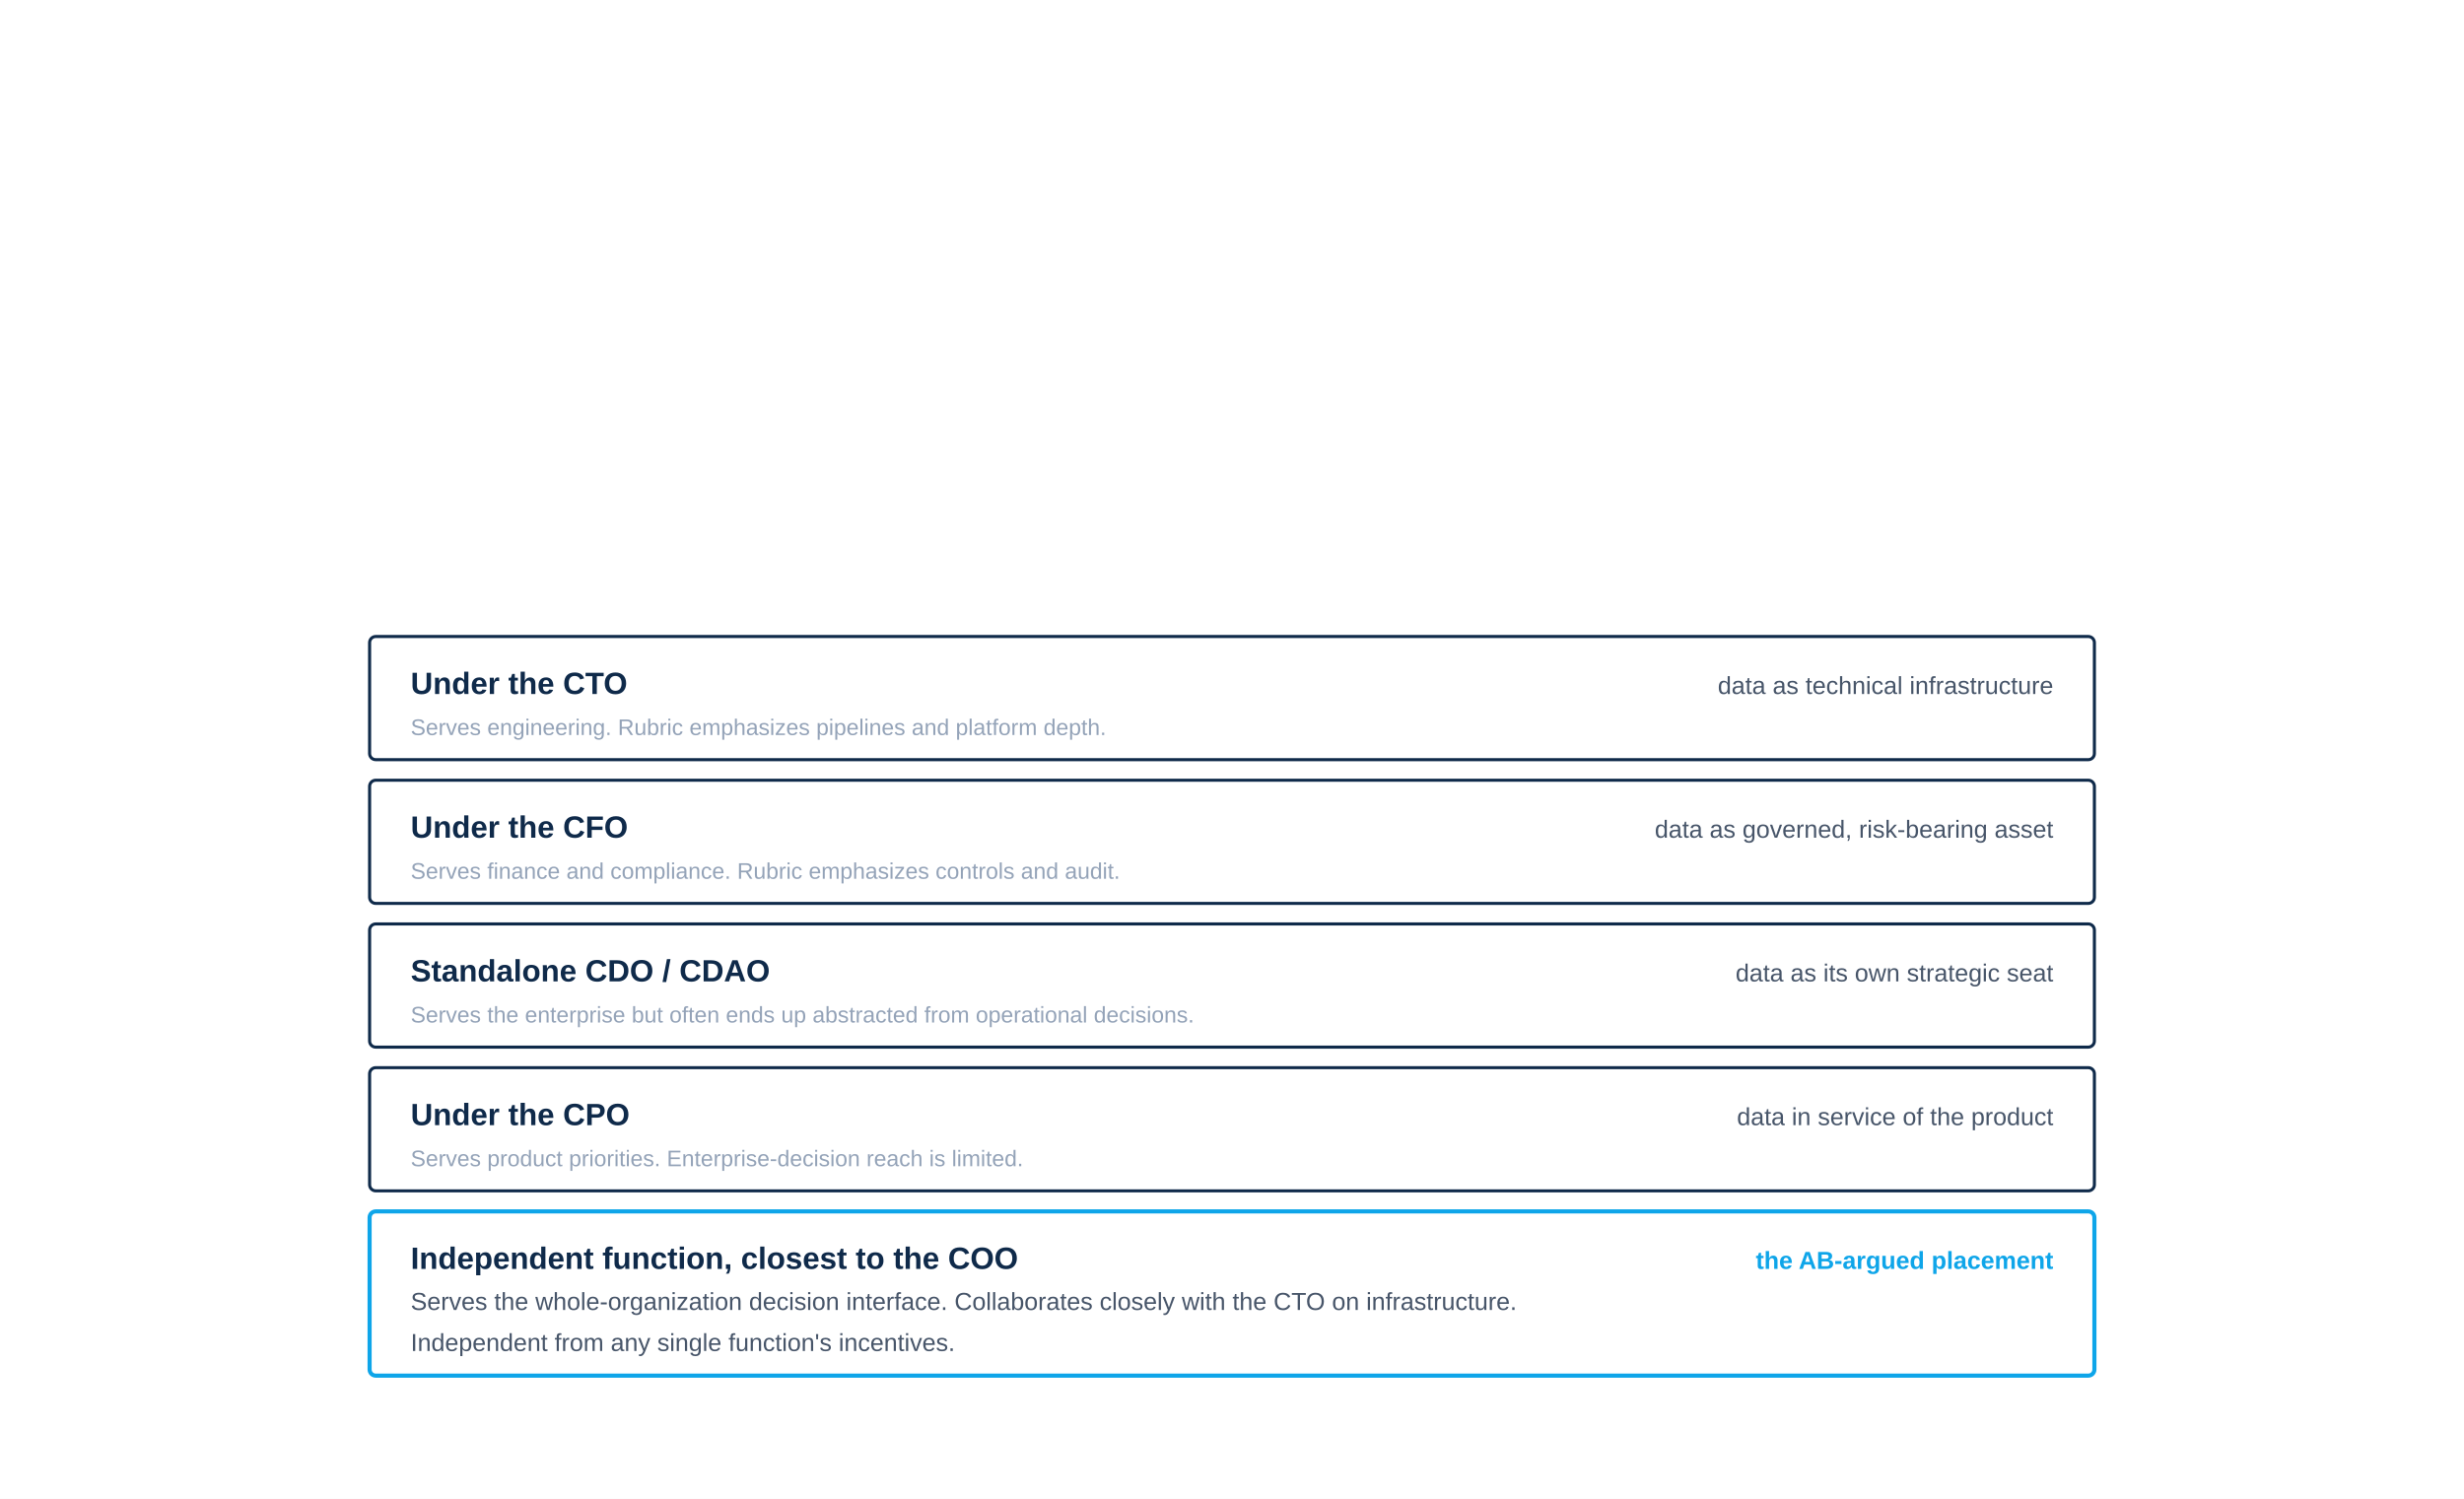
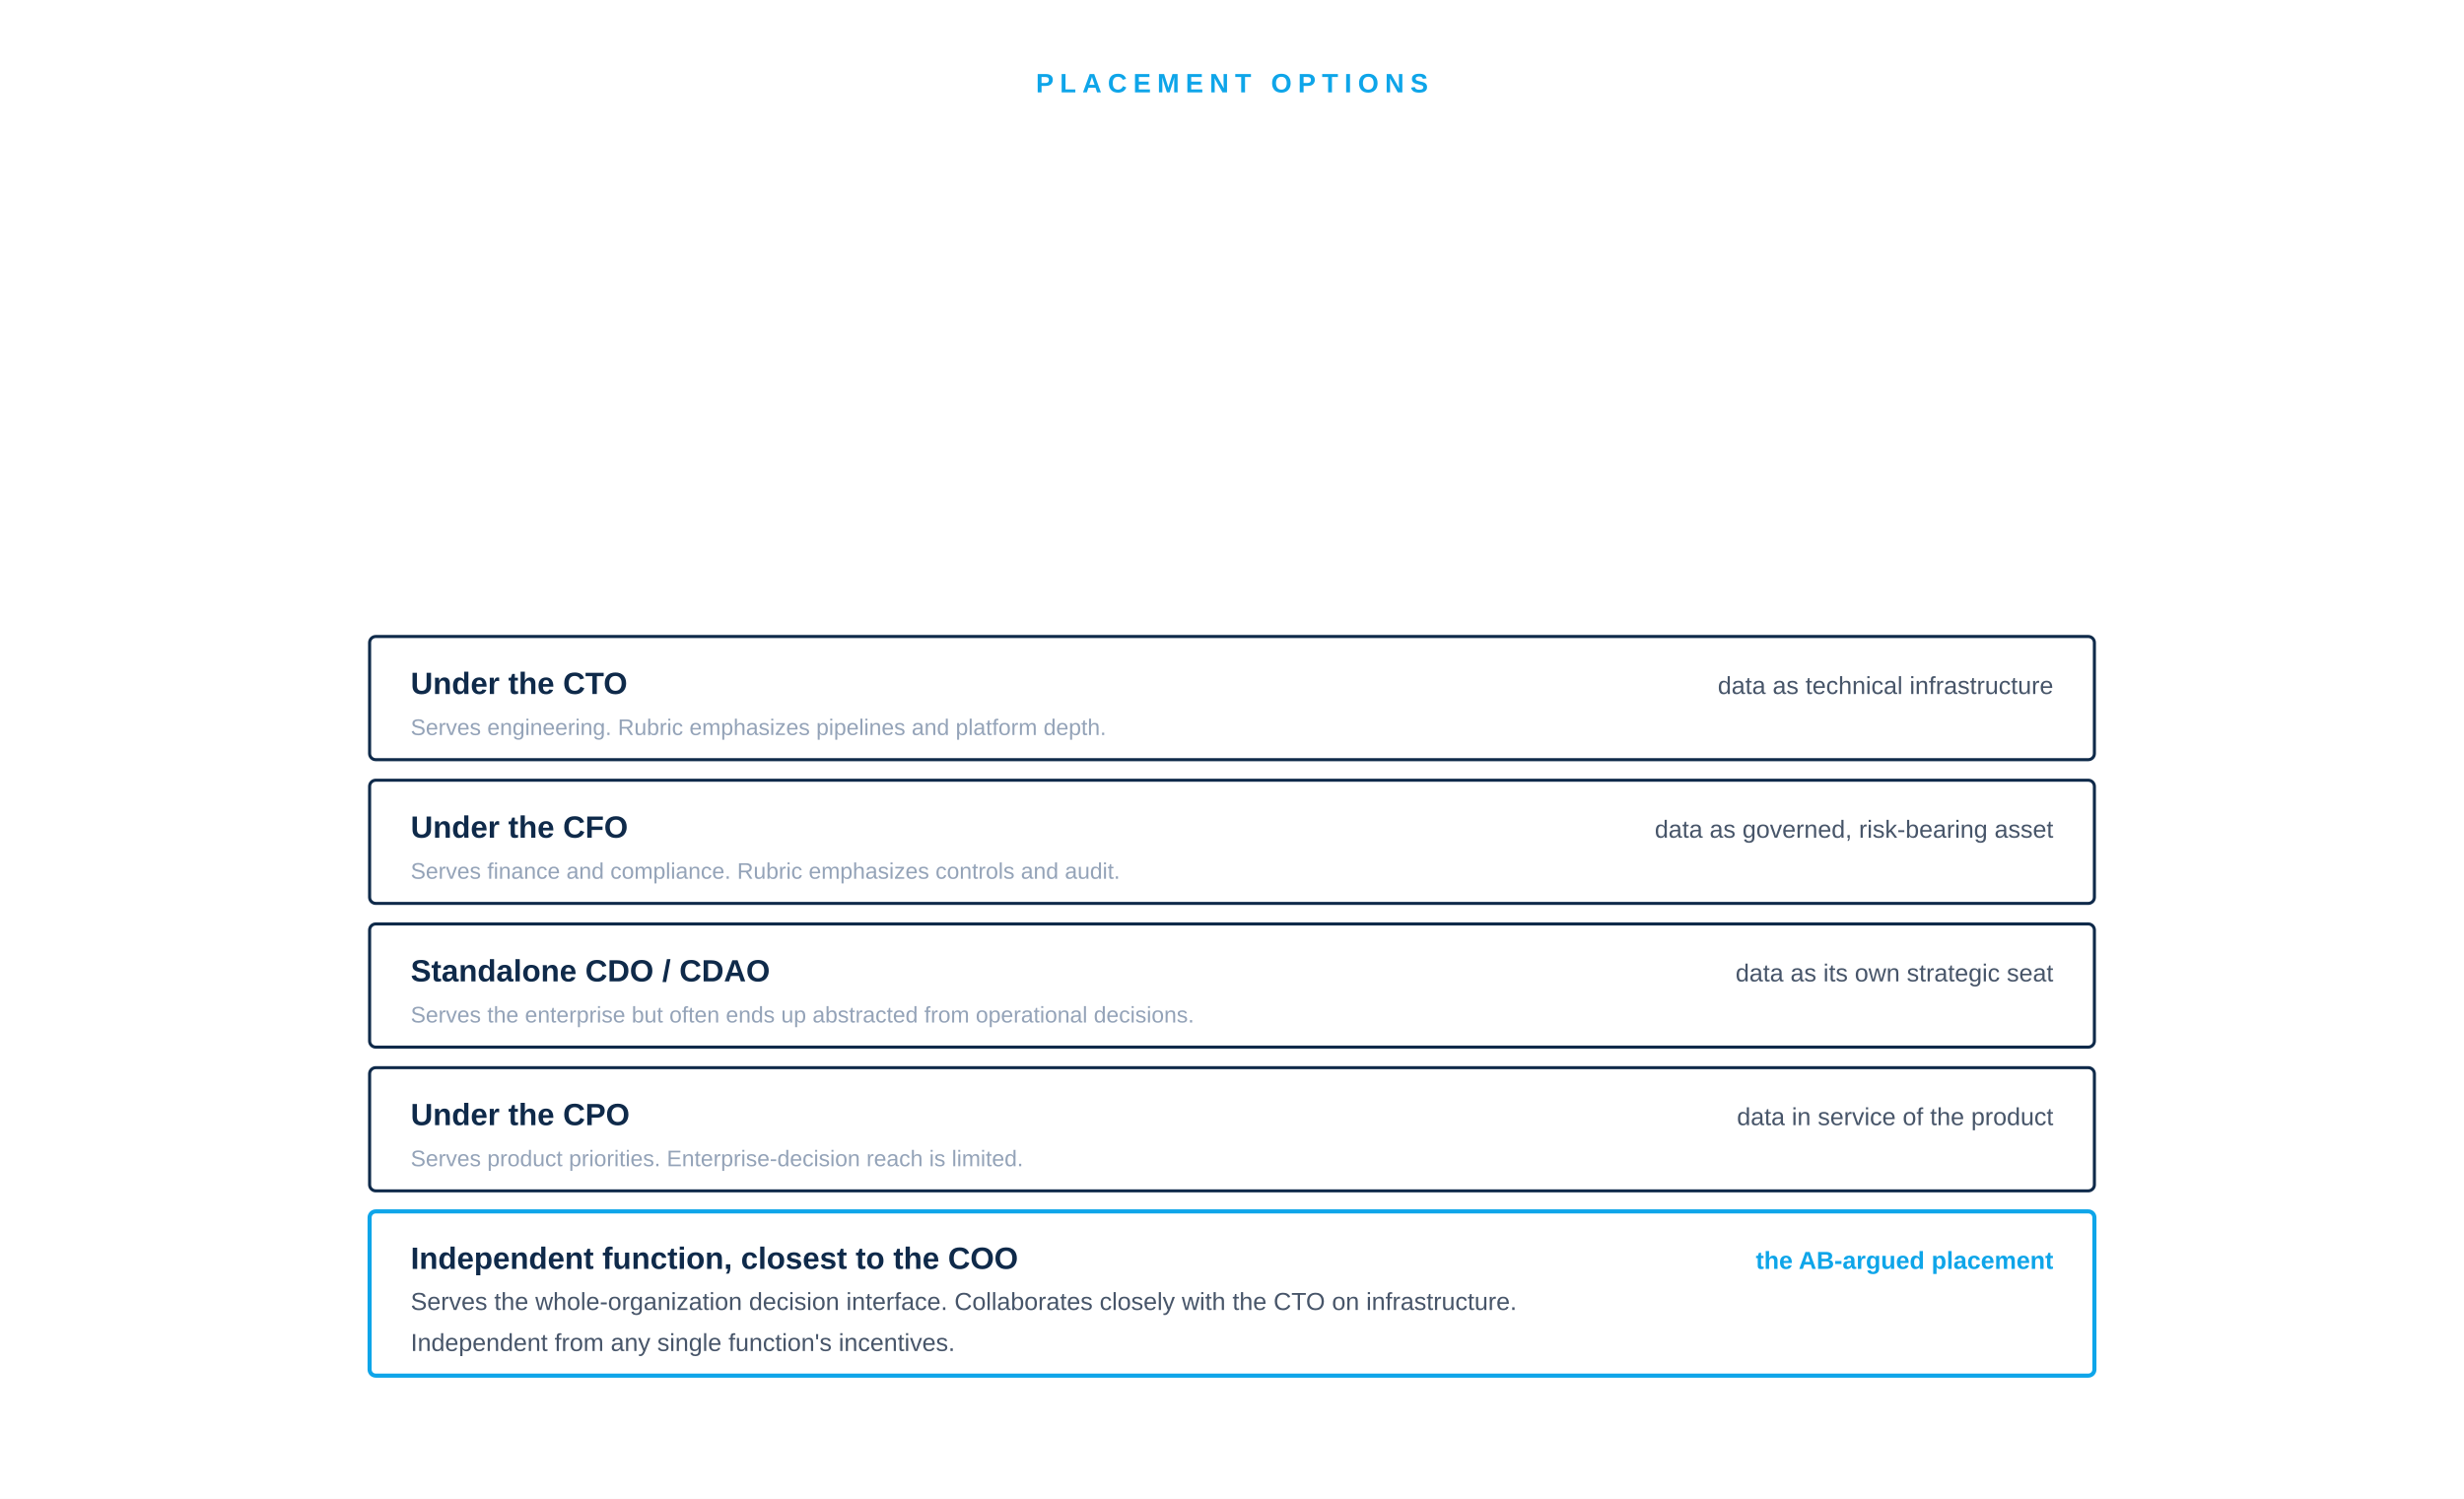
<svg xmlns="http://www.w3.org/2000/svg" viewBox="0 -110 1200 730" role="img">
  <rect x="0" y="-110" width="1200" height="730" fill="#FFFFFF" />
+   <text x="600" y="-65" font-family="-apple-system, BlinkMacSystemFont, 'Helvetica Neue', Arial, sans-serif" font-size="13" font-weight="600" fill="#0EA5E9" letter-spacing="3" text-anchor="middle">PLACEMENT OPTIONS</text>
  <rect x="180" y="200" width="840" height="60" fill="none" stroke="#0F2A4A" stroke-width="1.5" rx="3" />
  <text x="200" y="228" font-family="-apple-system, BlinkMacSystemFont, 'Helvetica Neue', Arial, sans-serif" font-size="15" font-weight="600" fill="#0F2A4A" text-anchor="start">Under the CTO</text>
  <text x="1000" y="228" font-family="-apple-system, BlinkMacSystemFont, 'Helvetica Neue', Arial, sans-serif" font-size="12" fill="#475569" text-anchor="end">data as technical infrastructure</text>
  <text x="200" y="248" font-family="-apple-system, BlinkMacSystemFont, 'Helvetica Neue', Arial, sans-serif" font-size="11" fill="#94A3B8" text-anchor="start">Serves engineering. Rubric emphasizes pipelines and platform depth.</text>
  <rect x="180" y="270" width="840" height="60" fill="none" stroke="#0F2A4A" stroke-width="1.5" rx="3" />
  <text x="200" y="298" font-family="-apple-system, BlinkMacSystemFont, 'Helvetica Neue', Arial, sans-serif" font-size="15" font-weight="600" fill="#0F2A4A" text-anchor="start">Under the CFO</text>
  <text x="1000" y="298" font-family="-apple-system, BlinkMacSystemFont, 'Helvetica Neue', Arial, sans-serif" font-size="12" fill="#475569" text-anchor="end">data as governed, risk-bearing asset</text>
  <text x="200" y="318" font-family="-apple-system, BlinkMacSystemFont, 'Helvetica Neue', Arial, sans-serif" font-size="11" fill="#94A3B8" text-anchor="start">Serves finance and compliance. Rubric emphasizes controls and audit.</text>
  <rect x="180" y="340" width="840" height="60" fill="none" stroke="#0F2A4A" stroke-width="1.5" rx="3" />
  <text x="200" y="368" font-family="-apple-system, BlinkMacSystemFont, 'Helvetica Neue', Arial, sans-serif" font-size="15" font-weight="600" fill="#0F2A4A" text-anchor="start">Standalone CDO / CDAO</text>
  <text x="1000" y="368" font-family="-apple-system, BlinkMacSystemFont, 'Helvetica Neue', Arial, sans-serif" font-size="12" fill="#475569" text-anchor="end">data as its own strategic seat</text>
  <text x="200" y="388" font-family="-apple-system, BlinkMacSystemFont, 'Helvetica Neue', Arial, sans-serif" font-size="11" fill="#94A3B8" text-anchor="start">Serves the enterprise but often ends up abstracted from operational decisions.</text>
  <rect x="180" y="410" width="840" height="60" fill="none" stroke="#0F2A4A" stroke-width="1.5" rx="3" />
  <text x="200" y="438" font-family="-apple-system, BlinkMacSystemFont, 'Helvetica Neue', Arial, sans-serif" font-size="15" font-weight="600" fill="#0F2A4A" text-anchor="start">Under the CPO</text>
  <text x="1000" y="438" font-family="-apple-system, BlinkMacSystemFont, 'Helvetica Neue', Arial, sans-serif" font-size="12" fill="#475569" text-anchor="end">data in service of the product</text>
  <text x="200" y="458" font-family="-apple-system, BlinkMacSystemFont, 'Helvetica Neue', Arial, sans-serif" font-size="11" fill="#94A3B8" text-anchor="start">Serves product priorities. Enterprise-decision reach is limited.</text>
  <rect x="180" y="480" width="840" height="80" fill="none" stroke="#0EA5E9" stroke-width="2" rx="3" />
  <text x="200" y="508" font-family="-apple-system, BlinkMacSystemFont, 'Helvetica Neue', Arial, sans-serif" font-size="15" font-weight="600" fill="#0F2A4A" text-anchor="start">Independent function, closest to the COO</text>
  <text x="1000" y="508" font-family="-apple-system, BlinkMacSystemFont, 'Helvetica Neue', Arial, sans-serif" font-size="12" font-weight="600" fill="#0EA5E9" text-anchor="end">the AB-argued placement</text>
  <text x="200" y="528" font-family="-apple-system, BlinkMacSystemFont, 'Helvetica Neue', Arial, sans-serif" font-size="12" fill="#475569" text-anchor="start">Serves the whole-organization decision interface. Collaborates closely with the CTO on infrastructure.</text>
  <text x="200" y="548" font-family="-apple-system, BlinkMacSystemFont, 'Helvetica Neue', Arial, sans-serif" font-size="12" fill="#475569" text-anchor="start">Independent from any single function's incentives.</text>
</svg>
